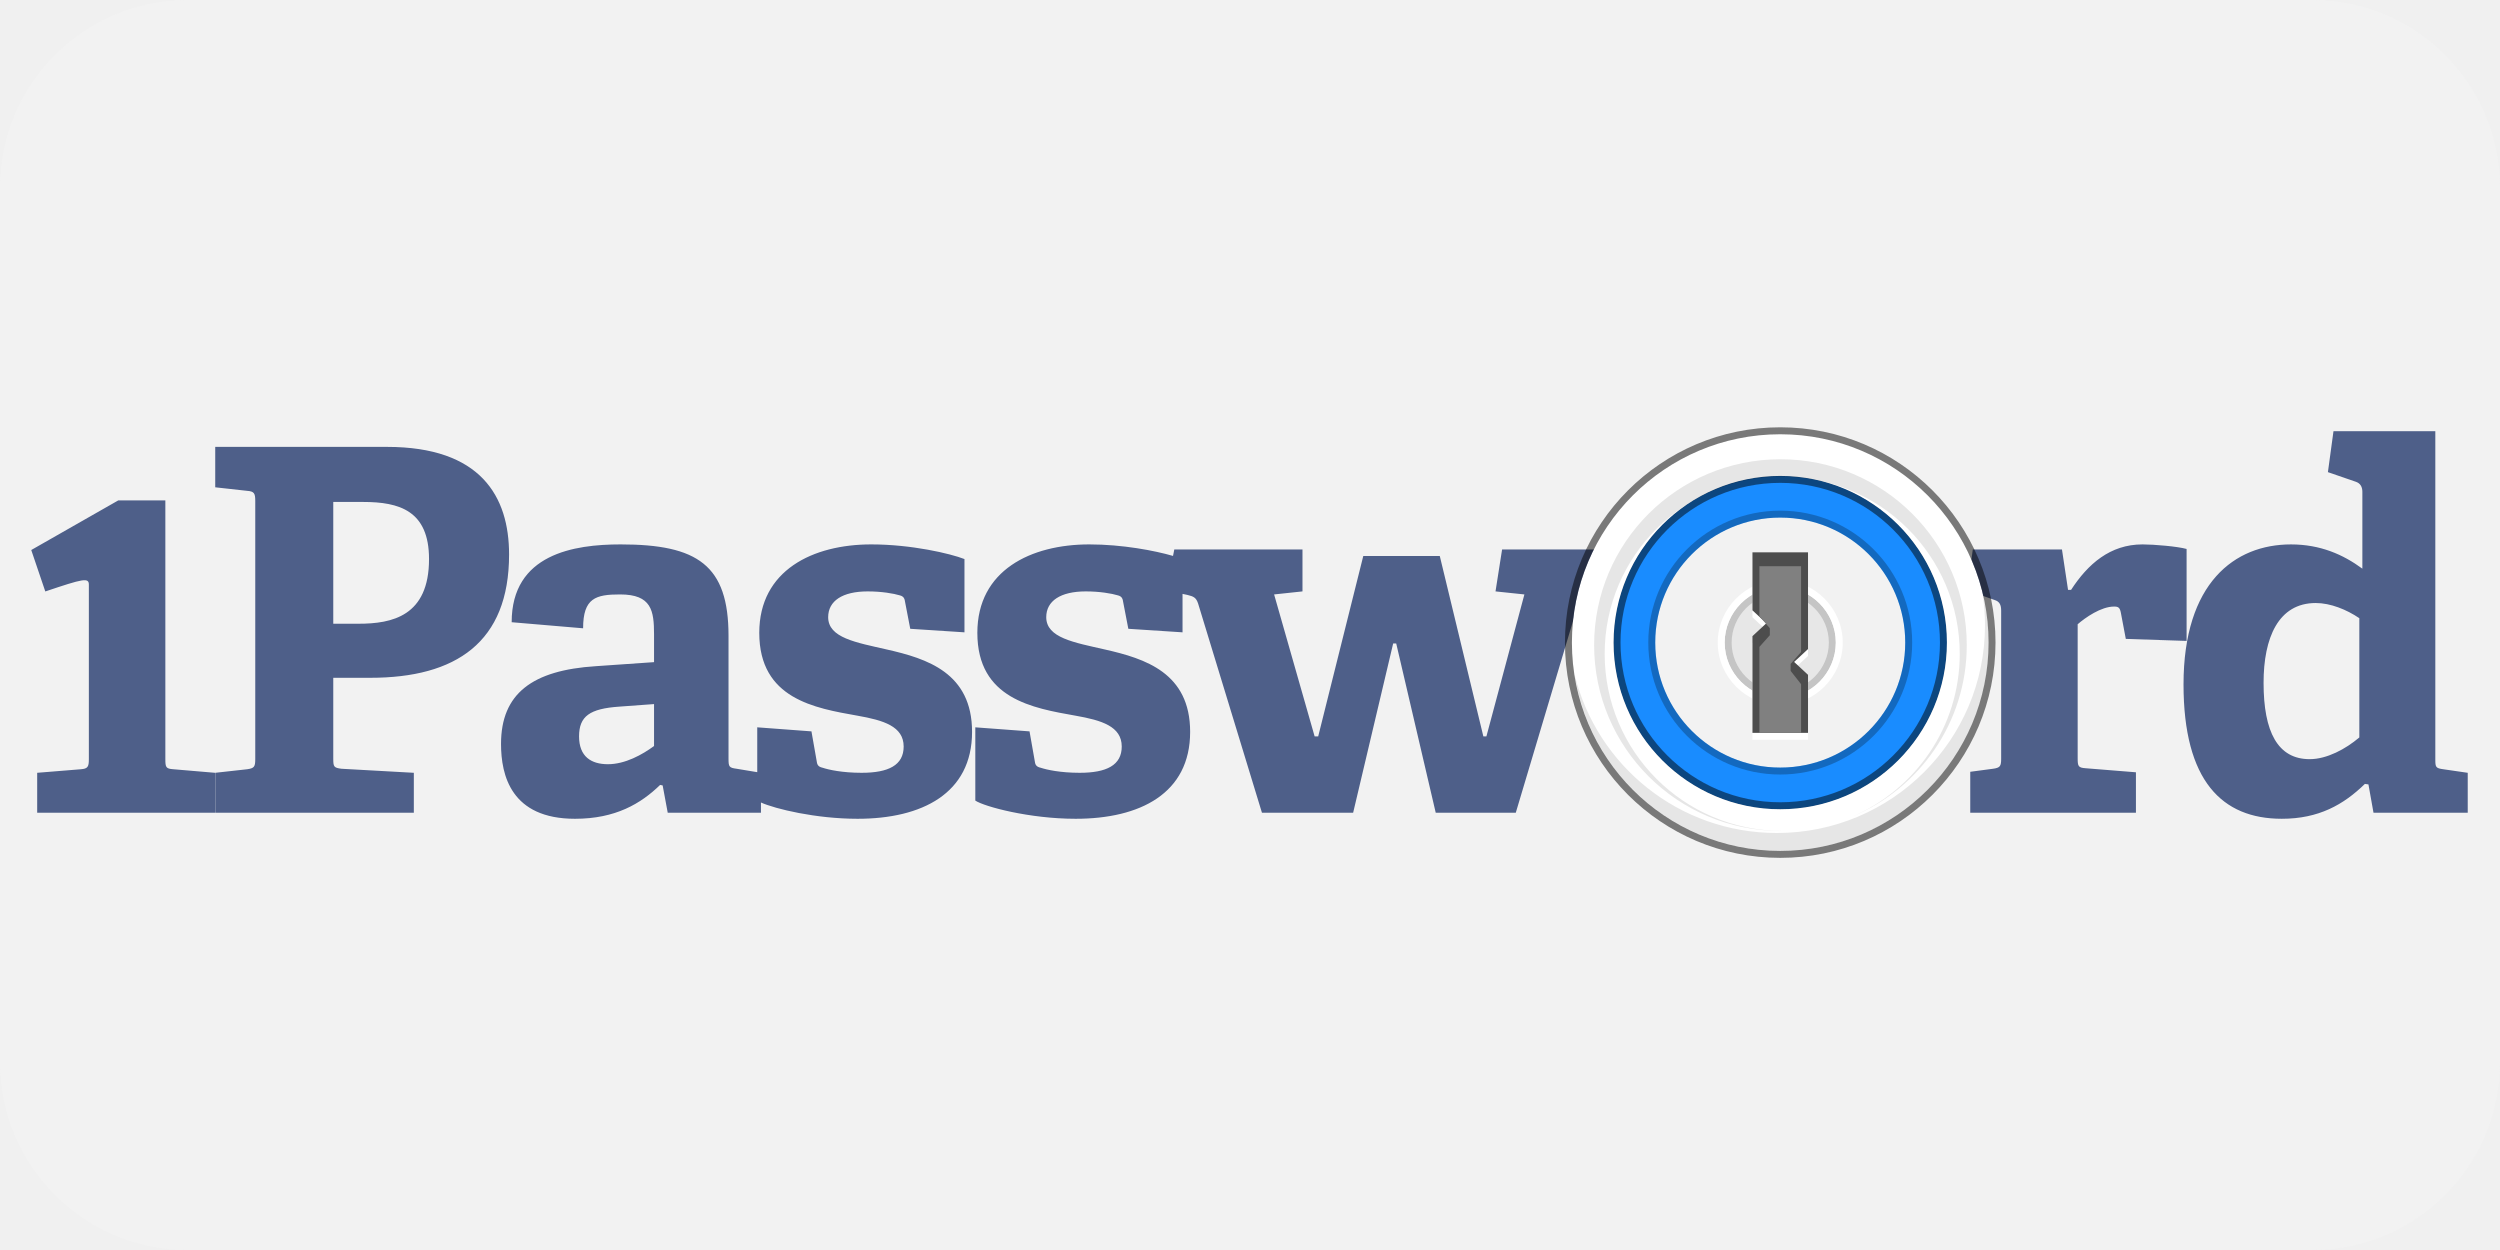
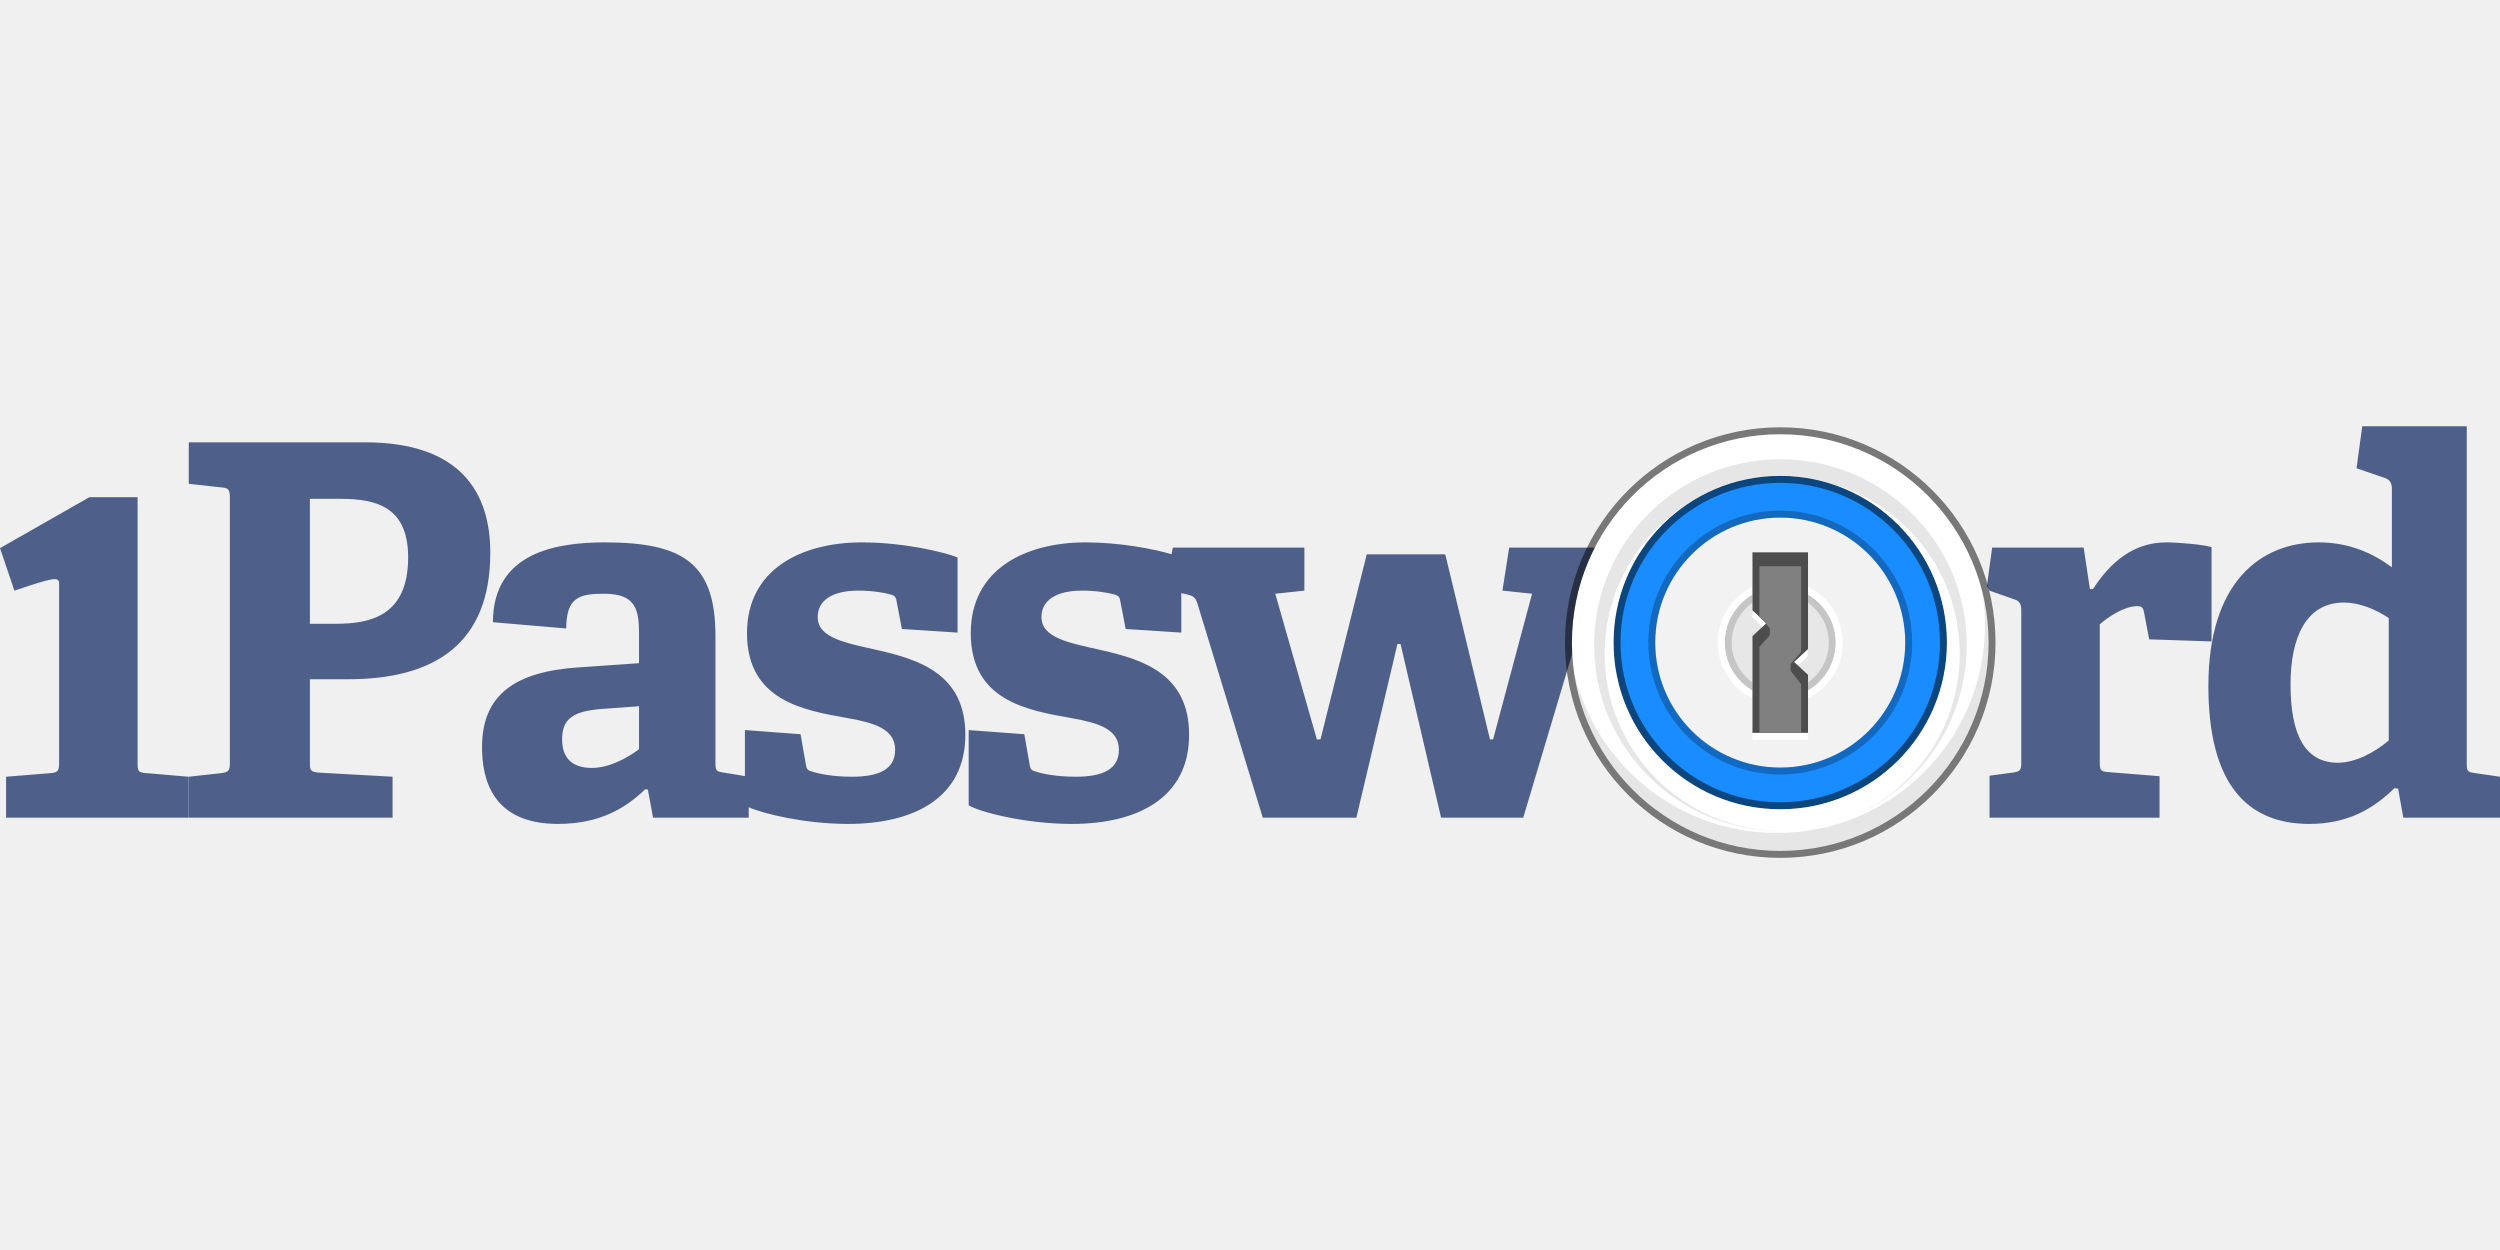
- <svg xmlns="http://www.w3.org/2000/svg" width="100%" height="100%" viewBox="0 0 360 180" xml:space="preserve" style="fill-rule:evenodd;clip-rule:evenodd;stroke-linejoin:round;stroke-miterlimit:2">
-   <path d="M360 27v126c0 14.902-12.098 27-27 27H27c-14.902 0-27-12.098-27-27V27C0 12.098 12.098 0 27 0h306c14.902 0 27 12.098 27 27Z" style="fill:#f2f2f2" />
-   <path d="M19.311 9.962v37.261c0 1.164.073 1.382 1.168 1.454l5.982.51v5.749H.854v-5.748l6.273-.51c1.022-.073 1.168-.364 1.168-1.455V22.096c0-1.043-.788-.87-6.272.979L0 17.108l12.533-7.146h6.778Zm24.18.225h4.306c5.178 0 9.483 1.236 9.483 8.222 0 8.222-5.325 9.313-10.14 9.313h-3.649V10.187Zm5.326 25.32h-5.326V47.15c0 1.165.074 1.31 1.169 1.455l10.432.582v5.748H26.493v-5.748l4.596-.51c1.02-.144 1.168-.362 1.168-1.454V10.042c0-1.091-.147-1.383-1.168-1.456l-4.596-.509V2.256h24.732c13.498 0 17.582 7.131 17.582 15.498 0 12.66-7.659 17.754-19.99 17.754v-.001Zm40.865 9.825c-1.677 1.236-4.158 2.62-6.639 2.62-2.407 0-4.158-1.092-4.158-4.003 0-2.91 1.532-4.002 5.835-4.292l4.962-.364v6.04-.001Zm33.538-13.897c5.763 1.309 12.257 3.347 12.257 11.86 0 8.876-7.222 12.515-16.488 12.515-6 0-11.866-1.424-13.912-2.344v1.47H91.652l-.73-3.929-.365-.072c-2.772 2.692-6.42 4.875-12.257 4.875-9.191 0-10.652-6.257-10.652-10.77 0-7.275 4.525-10.622 13.644-11.204l8.39-.582v-4.002c0-3.42-.364-5.748-4.889-5.748-3.5 0-5.325.509-5.325 4.875l-10.288-.874c0-9.822 8.975-11.206 15.687-11.206 11.09 0 15.54 2.985 15.54 13.171v17.681c0 1.164.073 1.31 1.167 1.455l2.969.493v-6.46l7.806.583.73 4.147c.072.655.22.946.876 1.091.875.292 2.845.728 5.618.728 3.866 0 6.054-1.09 6.054-3.783 0-2.91-2.918-3.784-6.638-4.439-6.128-1.091-14.154-2.4-14.154-11.932 0-9.023 7.733-12.735 16.123-12.735 5.763 0 11.381 1.311 13.425 2.11V28.96l-7.807-.508-.73-3.785c-.072-.582-.219-.872-.728-1.018-.949-.29-2.7-.582-4.67-.582-3.648 0-5.691 1.382-5.691 3.71 0 2.984 4.013 3.638 8.463 4.658Zm212.023 12.66c-1.97 1.674-4.67 3.129-7.15 3.129-4.598 0-6.639-3.93-6.639-10.987 0-6.476 2.115-11.497 7.515-11.497 2.114 0 4.45.946 6.274 2.184v17.171Zm12.11 4.584 3.501.51v5.748h-13.57l-.728-4.075-.511-.074c-3.064 2.984-6.639 5.021-11.965 5.021-8.608 0-14.153-5.457-14.153-19.354 0-14.625 7.367-20.155 15.466-20.155 4.232 0 7.514 1.455 10.288 3.493V8.732c0-.728-.293-1.237-.949-1.455l-4.013-1.383.802-5.894h14.665v47.295c0 1.092.073 1.238 1.167 1.383v.001ZM224.496 23.43c-1.02.145-1.458.51-1.75 1.455l-8.973 30.05h-11.529l-5.69-24.373h-.437l-5.764 24.374H177.22l-9.193-30.122c-.29-.874-.657-1.02-1.532-1.238l-.71-.151v5.535l-7.806-.508-.73-3.785c-.072-.582-.219-.872-.728-1.018-.95-.29-2.7-.582-4.67-.582-3.648 0-5.692 1.382-5.692 3.71 0 2.984 4.014 3.64 8.464 4.658 5.763 1.309 12.257 3.347 12.257 11.86 0 8.877-7.222 12.515-16.489 12.515-6.639 0-13.132-1.747-14.446-2.62V42.64l7.807.582.73 4.147c.072.655.22.946.876 1.091.875.292 2.845.728 5.618.728 3.865 0 6.054-1.09 6.054-3.783 0-2.91-2.918-3.784-6.639-4.439-6.128-1.091-14.153-2.4-14.153-11.932 0-9.023 7.733-12.735 16.123-12.735 4.765 0 9.426.896 12.054 1.659l.184-.93h18.458v6.039l-4.086.437 5.837 20.445h.511l6.492-25.976h11.018l6.275 25.976h.437l5.472-20.445-4.159-.437.947-6.039h15.323v2.145a30.038 30.038 0 0 0-2.396 4.213l-.232.045v-.001Zm75.44 1.819c-1.896 0-4.157 1.6-5.252 2.547v19.281c0 1.164.074 1.382 1.169 1.456l7.221.581v5.822h-23.858v-5.894l3.285-.437c1.02-.146 1.166-.364 1.166-1.455V25.83c0-.8-.219-1.309-.947-1.527l-3.51-1.23c-.113-.238-.237-.468-.356-.7l.729-5.346h12.84l.875 5.82h.438c2.407-3.71 5.618-6.548 10.287-6.548 1.677 0 5.033.291 6.347.655v13.243l-8.754-.291-.73-3.857c-.146-.655-.365-.8-.95-.8Z" style="fill:#4e5f89" transform="translate(4.5 62.095)" />
-   <path d="M251.854 11.532c13.255 0 24 10.745 24 24s-10.745 24-24 24-24-10.745-24-24 10.745-24 24-24" style="fill:#198cff" transform="translate(4.5 57)" />
-   <path d="M221.854 35.532c0-16.569 13.431-30 30-30 16.569 0 30 13.431 30 30 0 16.57-13.431 30-30 30-16.569 0-30-13.43-30-30Zm6 0c0 13.255 10.745 24 24 24s24-10.745 24-24-10.745-24-24-24-24 10.745-24 24Z" style="fill:#fff" transform="translate(4.5 57)" />
-   <path d="M220.854 35.532c0 17.121 13.88 31 31 31 17.12 0 31-13.879 31-31 0-17.12-13.88-31-31-31-17.12 0-31 13.88-31 31Zm1 0c0-16.567 13.43-30 30-30s30 13.433 30 30-13.43 30-30 30-30-13.433-30-30Zm7-.002c0 12.702 10.298 22.998 23 22.998s23-10.296 23-22.998c0-12.701-10.298-22.998-23-22.998s-23 10.297-23 22.998Zm-1 .002c0-13.253 10.744-24 24-24s24 10.747 24 24-10.743 24-24 24-24-10.747-24-24Z" style="fill-opacity:.5;fill-rule:nonzero" transform="translate(4.5 57)" />
-   <path d="M262.174 60.61c9.129-3.891 15.528-12.927 15.528-23.456 0-14.082-11.446-25.498-25.565-25.498-14.119 0-25.564 11.416-25.564 25.498 0 14.04 11.378 25.427 25.44 25.494-.044.001-.086.004-.129.004-14.818 0-26.83-11.981-26.83-26.76 0-14.779 12.012-26.76 26.83-26.76 14.818 0 26.83 11.981 26.83 26.76 0 11.143-6.83 20.691-16.54 24.718Zm-10.808 2.342c16.553 0 29.971-13.383 29.971-29.891 0-1.54-.117-3.052-.342-4.529.557 2.278.859 4.656.859 7.105 0 16.51-13.419 29.891-29.971 29.891-15.01 0-27.441-11.003-29.629-25.362 3.198 13.077 15.015 22.786 29.112 22.786Z" style="fill-opacity:.1" transform="translate(4.5 57)" />
-   <path d="M251.854 17.532c9.941 0 18 8.059 18 18s-8.059 18-18 18-18-8.059-18-18 8.059-18 18-18Z" style="fill:#f2f2f2" transform="translate(4.5 57)" />
-   <path d="M251.854 17.532c-9.941 0-18 8.059-18 18s8.059 18 18 18 18-8.059 18-18-8.059-18-18-18Zm0-1c10.493 0 19 8.507 19 19 0 10.494-8.507 19-19 19s-19-8.506-19-19c0-10.493 8.507-19 19-19Z" style="fill-opacity:.25;fill-rule:nonzero" transform="translate(4.5 57)" />
-   <path d="M259.854 35.532c0 4.389-3.611 8-8 8-4.389 0-8-3.611-8-8 0-4.389 3.611-8 8-8 4.389 0 8 3.611 8 8Z" style="fill-opacity:.05" transform="translate(4.5 57)" />
-   <path d="M258.854 35.532c0-3.84-3.16-7-7-7s-7 3.16-7 7 3.16 7 7 7 7-3.16 7-7Zm1 0c0 4.389-3.611 8-8 8-4.389 0-8-3.611-8-8 0-4.389 3.611-8 8-8 4.389 0 8 3.611 8 8Z" style="fill-opacity:.15;fill-rule:nonzero" transform="translate(4.5 57)" />
-   <path d="M259.854 35.532c0-4.389-3.611-8-8-8-4.389 0-8 3.611-8 8 0 4.389 3.611 8 8 8 4.389 0 8-3.611 8-8Zm1 0c0 4.937-4.063 9-9 9s-9-4.063-9-9 4.063-9 9-9 9 4.063 9 9Z" style="fill:#fff;fill-rule:nonzero" transform="translate(4.5 57)" />
-   <path d="M247.854 31.89v-8.358h8v13.93l-2 1.856 2 1.856v8.358h-8V35.603l2-1.857-2-1.856Z" style="fill:#fff" transform="translate(4.5 57)" />
-   <path d="M247.854 30.89v-8.358h8v13.93l-2 1.856 2 1.856v8.358h-8V34.603l2-1.857-2-1.856Z" style="fill:#4d4d4d" transform="translate(4.5 57)" />
-   <path d="M248.854 31.747v-7.215h6V36.89l-1.5 1.713v1.008l1.5 1.909v7.012h-6v-12.38l1.5-1.677v-1.014l-1.5-1.714Z" style="fill:gray" transform="translate(4.5 57)" />
+ <svg xmlns="http://www.w3.org/2000/svg" width="100%" height="100%" viewBox="0 0 360 180" version="1.1" xml:space="preserve" style="fill-rule:evenodd;clip-rule:evenodd;stroke-linejoin:round;stroke-miterlimit:2;">
+   <g transform="matrix(1.02607,0,0,1.02607,-3.64153e-14,61.3792)">
+     <path d="M19.311,9.962L19.311,47.223C19.311,48.387 19.384,48.605 20.479,48.677L26.461,49.187L26.461,54.936L0.854,54.936L0.854,49.188L7.127,48.678C8.149,48.605 8.295,48.314 8.295,47.223L8.295,22.096C8.295,21.053 7.507,21.226 2.023,23.075L0,17.108L12.533,9.962L19.311,9.962ZM43.491,10.187L47.797,10.187C52.975,10.187 57.28,11.423 57.28,18.409C57.28,26.631 51.955,27.722 47.14,27.722L43.491,27.722L43.491,10.187ZM48.817,35.507L43.491,35.507L43.491,47.15C43.491,48.315 43.565,48.46 44.66,48.605L55.092,49.187L55.092,54.935L26.493,54.935L26.493,49.187L31.089,48.677C32.109,48.533 32.257,48.315 32.257,47.223L32.257,10.042C32.257,8.951 32.11,8.659 31.089,8.586L26.493,8.077L26.493,2.256L51.225,2.256C64.723,2.256 68.807,9.387 68.807,17.754C68.807,30.414 61.148,35.508 48.817,35.508L48.817,35.507ZM89.682,45.332C88.005,46.568 85.524,47.952 83.043,47.952C80.636,47.952 78.885,46.86 78.885,43.949C78.885,41.039 80.417,39.947 84.72,39.657L89.682,39.293L89.682,45.333L89.682,45.332ZM123.22,31.435C128.983,32.744 135.477,34.782 135.477,43.295C135.477,52.171 128.255,55.81 118.989,55.81C112.989,55.81 107.123,54.386 105.077,53.466L105.077,54.936L91.652,54.936L90.922,51.007L90.557,50.935C87.785,53.627 84.137,55.81 78.3,55.81C69.109,55.81 67.648,49.553 67.648,45.04C67.648,37.765 72.173,34.418 81.292,33.836L89.682,33.254L89.682,29.252C89.682,25.832 89.318,23.504 84.793,23.504C81.293,23.504 79.468,24.013 79.468,28.379L69.18,27.505C69.18,17.683 78.155,16.299 84.867,16.299C95.957,16.299 100.407,19.284 100.407,29.47L100.407,47.151C100.407,48.315 100.48,48.461 101.574,48.606L104.543,49.099L104.543,42.639L112.349,43.222L113.079,47.369C113.151,48.024 113.299,48.315 113.955,48.46C114.83,48.752 116.8,49.188 119.573,49.188C123.439,49.188 125.627,48.098 125.627,45.405C125.627,42.495 122.709,41.621 118.989,40.966C112.861,39.875 104.835,38.566 104.835,29.034C104.835,20.011 112.568,16.299 120.958,16.299C126.721,16.299 132.339,17.61 134.383,18.409L134.383,28.96L126.576,28.452L125.846,24.667C125.774,24.085 125.627,23.795 125.118,23.649C124.169,23.359 122.418,23.067 120.448,23.067C116.8,23.067 114.757,24.449 114.757,26.777C114.757,29.761 118.77,30.415 123.22,31.435ZM335.243,44.095C333.273,45.769 330.573,47.224 328.093,47.224C323.495,47.224 321.454,43.294 321.454,36.237C321.454,29.761 323.569,24.74 328.969,24.74C331.083,24.74 333.419,25.686 335.243,26.924L335.243,44.095ZM347.353,48.679L350.854,49.189L350.854,54.937L337.284,54.937L336.556,50.862L336.045,50.788C332.981,53.772 329.406,55.809 324.08,55.809C315.472,55.809 309.927,50.352 309.927,36.455C309.927,21.83 317.294,16.3 325.393,16.3C329.625,16.3 332.907,17.755 335.681,19.793L335.681,8.732C335.681,8.004 335.388,7.495 334.732,7.277L330.719,5.894L331.521,-0L346.186,-0L346.186,47.295C346.186,48.387 346.259,48.533 347.353,48.678L347.353,48.679ZM224.496,23.43C223.476,23.575 223.038,23.94 222.746,24.885L213.773,54.935L202.244,54.935L196.554,30.562L196.117,30.562L190.353,54.936L177.22,54.936L168.027,24.814C167.737,23.94 167.37,23.794 166.495,23.576L165.785,23.425L165.785,28.96L157.979,28.452L157.249,24.667C157.177,24.085 157.03,23.795 156.521,23.649C155.571,23.359 153.821,23.067 151.851,23.067C148.203,23.067 146.159,24.449 146.159,26.777C146.159,29.761 150.173,30.417 154.623,31.435C160.386,32.744 166.88,34.782 166.88,43.295C166.88,52.172 159.658,55.81 150.391,55.81C143.752,55.81 137.259,54.063 135.945,53.19L135.945,42.64L143.752,43.222L144.482,47.369C144.554,48.024 144.702,48.315 145.358,48.46C146.233,48.752 148.203,49.188 150.976,49.188C154.841,49.188 157.03,48.098 157.03,45.405C157.03,42.495 154.112,41.621 150.391,40.966C144.263,39.875 136.238,38.566 136.238,29.034C136.238,20.011 143.971,16.299 152.361,16.299C157.126,16.299 161.787,17.195 164.415,17.958L164.599,17.028L183.057,17.028L183.057,23.067L178.971,23.504L184.808,43.949L185.319,43.949L191.811,17.973L202.829,17.973L209.104,43.949L209.541,43.949L215.013,23.504L210.854,23.067L211.801,17.028L227.124,17.028L227.124,19.173C226.213,20.511 225.412,21.919 224.728,23.386L224.496,23.431L224.496,23.43ZM299.936,25.249C298.04,25.249 295.779,26.849 294.684,27.796L294.684,47.077C294.684,48.241 294.758,48.459 295.853,48.533L303.074,49.114L303.074,54.936L279.216,54.936L279.216,49.042L282.501,48.605C283.521,48.459 283.667,48.241 283.667,47.15L283.667,25.83C283.667,25.03 283.448,24.521 282.72,24.303L279.21,23.073C279.097,22.835 278.973,22.605 278.854,22.373L279.583,17.027L292.423,17.027L293.298,22.847L293.736,22.847C296.143,19.137 299.354,16.299 304.023,16.299C305.7,16.299 309.056,16.59 310.37,16.954L310.37,30.197L301.616,29.906L300.886,26.049C300.74,25.394 300.521,25.249 299.936,25.249Z" style="fill:rgb(78,95,137);" />
+   </g>
+   <g transform="matrix(1,0,0,1,4.5,57)">
+     <path d="M251.854,11.532C265.109,11.532 275.854,22.277 275.854,35.532C275.854,48.787 265.109,59.532 251.854,59.532C238.599,59.532 227.854,48.787 227.854,35.532C227.854,22.277 238.599,11.532 251.854,11.532" style="fill:rgb(25,140,255);" />
+   </g>
+   <g transform="matrix(1,0,0,1,4.5,57)">
+     <path d="M221.854,35.532C221.854,18.963 235.285,5.532 251.854,5.532C268.423,5.532 281.854,18.963 281.854,35.532C281.854,52.102 268.423,65.532 251.854,65.532C235.285,65.532 221.854,52.102 221.854,35.532ZM227.854,35.532C227.854,48.787 238.599,59.532 251.854,59.532C265.109,59.532 275.854,48.787 275.854,35.532C275.854,22.277 265.109,11.532 251.854,11.532C238.599,11.532 227.854,22.277 227.854,35.532Z" style="fill:white;" />
+   </g>
+   <g transform="matrix(1,0,0,1,4.5,57)">
+     <path d="M220.854,35.532C220.854,52.653 234.734,66.532 251.854,66.532C268.974,66.532 282.854,52.653 282.854,35.532C282.854,18.412 268.974,4.532 251.854,4.532C234.734,4.532 220.854,18.412 220.854,35.532ZM221.854,35.532C221.854,18.965 235.284,5.532 251.854,5.532C268.424,5.532 281.854,18.965 281.854,35.532C281.854,52.099 268.424,65.532 251.854,65.532C235.284,65.532 221.854,52.099 221.854,35.532ZM228.854,35.53C228.854,48.232 239.152,58.528 251.854,58.528C264.556,58.528 274.854,48.232 274.854,35.53C274.854,22.829 264.556,12.532 251.854,12.532C239.152,12.532 228.854,22.829 228.854,35.53ZM227.854,35.532C227.854,22.279 238.598,11.532 251.854,11.532C265.11,11.532 275.854,22.279 275.854,35.532C275.854,48.785 265.111,59.532 251.854,59.532C238.597,59.532 227.854,48.785 227.854,35.532Z" style="fill-opacity:0.5;fill-rule:nonzero;" />
+   </g>
+   <g transform="matrix(1,0,0,1,4.5,57)">
+     <path d="M262.174,60.61C271.303,56.719 277.702,47.683 277.702,37.154C277.702,23.072 266.256,11.656 252.137,11.656C238.018,11.656 226.573,23.072 226.573,37.154C226.573,51.194 237.951,62.581 252.013,62.648C251.969,62.649 251.927,62.652 251.884,62.652C237.066,62.652 225.054,50.671 225.054,35.892C225.054,21.113 237.066,9.132 251.884,9.132C266.702,9.132 278.714,21.113 278.714,35.892C278.714,47.035 271.884,56.583 262.174,60.61ZM251.366,62.952C267.919,62.952 281.337,49.569 281.337,33.061C281.337,31.521 281.22,30.009 280.995,28.532C281.552,30.81 281.854,33.188 281.854,35.637C281.854,52.147 268.435,65.528 251.883,65.528C236.873,65.528 224.442,54.525 222.254,40.166C225.452,53.243 237.269,62.952 251.366,62.952Z" style="fill-opacity:0.1;" />
+   </g>
+   <g transform="matrix(1,0,0,1,4.5,57)">
+     <path d="M251.854,17.532C261.795,17.532 269.854,25.591 269.854,35.532C269.854,45.473 261.795,53.532 251.854,53.532C241.913,53.532 233.854,45.473 233.854,35.532C233.854,25.591 241.913,17.532 251.854,17.532Z" style="fill:rgb(242,242,242);" />
+   </g>
+   <g transform="matrix(1,0,0,1,4.5,57)">
+     <path d="M251.854,17.532C241.913,17.532 233.854,25.591 233.854,35.532C233.854,45.473 241.913,53.532 251.854,53.532C261.795,53.532 269.854,45.473 269.854,35.532C269.854,25.591 261.795,17.532 251.854,17.532ZM251.854,16.532C262.347,16.532 270.854,25.039 270.854,35.532C270.854,46.026 262.347,54.532 251.854,54.532C241.361,54.532 232.854,46.026 232.854,35.532C232.854,25.039 241.361,16.532 251.854,16.532Z" style="fill-opacity:0.25;fill-rule:nonzero;" />
+   </g>
+   <g transform="matrix(1,0,0,1,4.5,57)">
+     <path d="M259.854,35.532C259.854,39.921 256.243,43.532 251.854,43.532C247.465,43.532 243.854,39.921 243.854,35.532C243.854,31.143 247.465,27.532 251.854,27.532C256.243,27.532 259.854,31.143 259.854,35.532Z" style="fill-opacity:0.05;" />
+   </g>
+   <g transform="matrix(1,0,0,1,4.5,57)">
+     <path d="M258.854,35.532C258.854,31.692 255.694,28.532 251.854,28.532C248.014,28.532 244.854,31.692 244.854,35.532C244.854,39.372 248.014,42.532 251.854,42.532C255.694,42.532 258.854,39.372 258.854,35.532ZM259.854,35.532C259.854,39.921 256.243,43.532 251.854,43.532C247.465,43.532 243.854,39.921 243.854,35.532C243.854,31.143 247.465,27.532 251.854,27.532C256.243,27.532 259.854,31.143 259.854,35.532Z" style="fill-opacity:0.15;fill-rule:nonzero;" />
+   </g>
+   <g transform="matrix(1,0,0,1,4.5,57)">
+     <path d="M259.854,35.532C259.854,31.143 256.243,27.532 251.854,27.532C247.465,27.532 243.854,31.143 243.854,35.532C243.854,39.921 247.465,43.532 251.854,43.532C256.243,43.532 259.854,39.921 259.854,35.532ZM260.854,35.532C260.854,40.469 256.791,44.532 251.854,44.532C246.917,44.532 242.854,40.469 242.854,35.532C242.854,30.595 246.917,26.532 251.854,26.532C256.791,26.532 260.854,30.595 260.854,35.532Z" style="fill:white;fill-rule:nonzero;" />
+   </g>
+   <g transform="matrix(1,0,0,1,4.5,57)">
+     <path d="M247.854,31.89L247.854,23.532L255.854,23.532L255.854,37.462L253.854,39.318L255.854,41.174L255.854,49.532L247.854,49.532L247.854,35.603L249.854,33.746L247.854,31.89Z" style="fill:white;" />
+   </g>
+   <g transform="matrix(1,0,0,1,4.5,57)">
+     <path d="M247.854,30.89L247.854,22.532L255.854,22.532L255.854,36.462L253.854,38.318L255.854,40.174L255.854,48.532L247.854,48.532L247.854,34.603L249.854,32.746L247.854,30.89Z" style="fill:rgb(77,77,77);" />
+   </g>
+   <g transform="matrix(1,0,0,1,4.5,57)">
+     <path d="M248.854,31.747L248.854,24.532L254.854,24.532L254.854,36.89L253.354,38.603L253.354,39.611L254.854,41.52L254.854,48.532L248.854,48.532L248.854,36.152L250.354,34.475L250.354,33.461L248.854,31.747Z" style="fill:rgb(128,128,128);" />
+   </g>
</svg>
